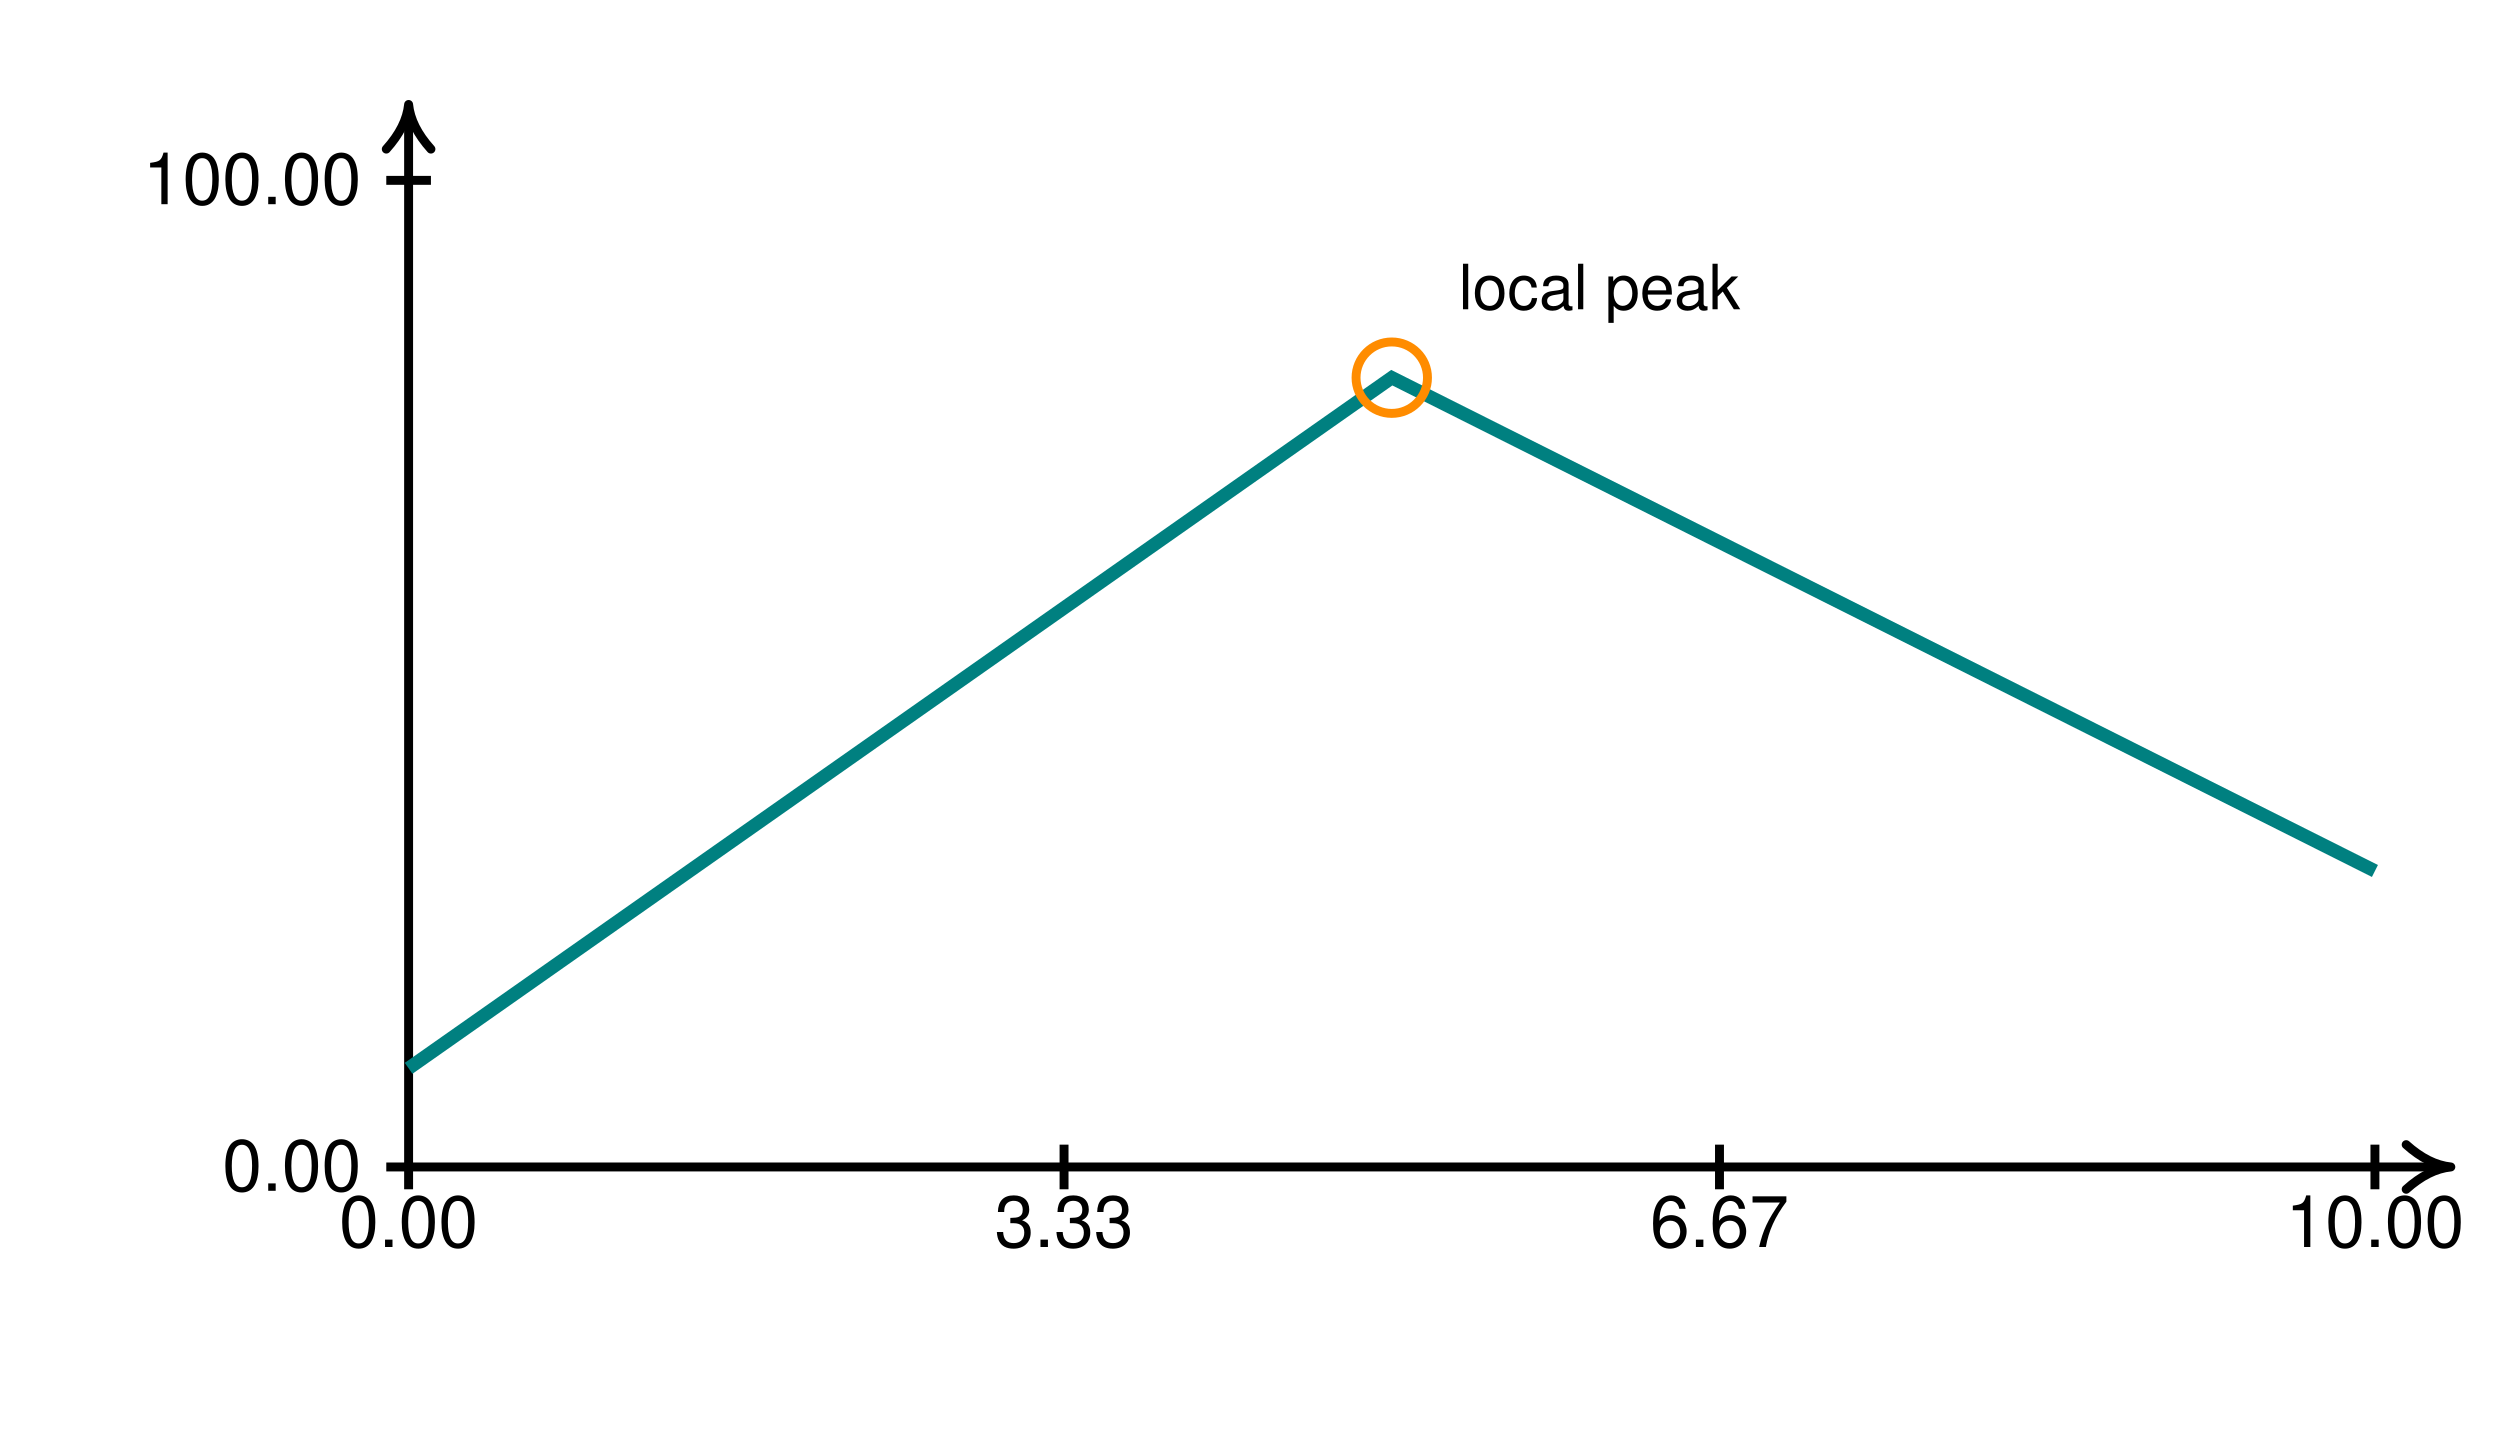
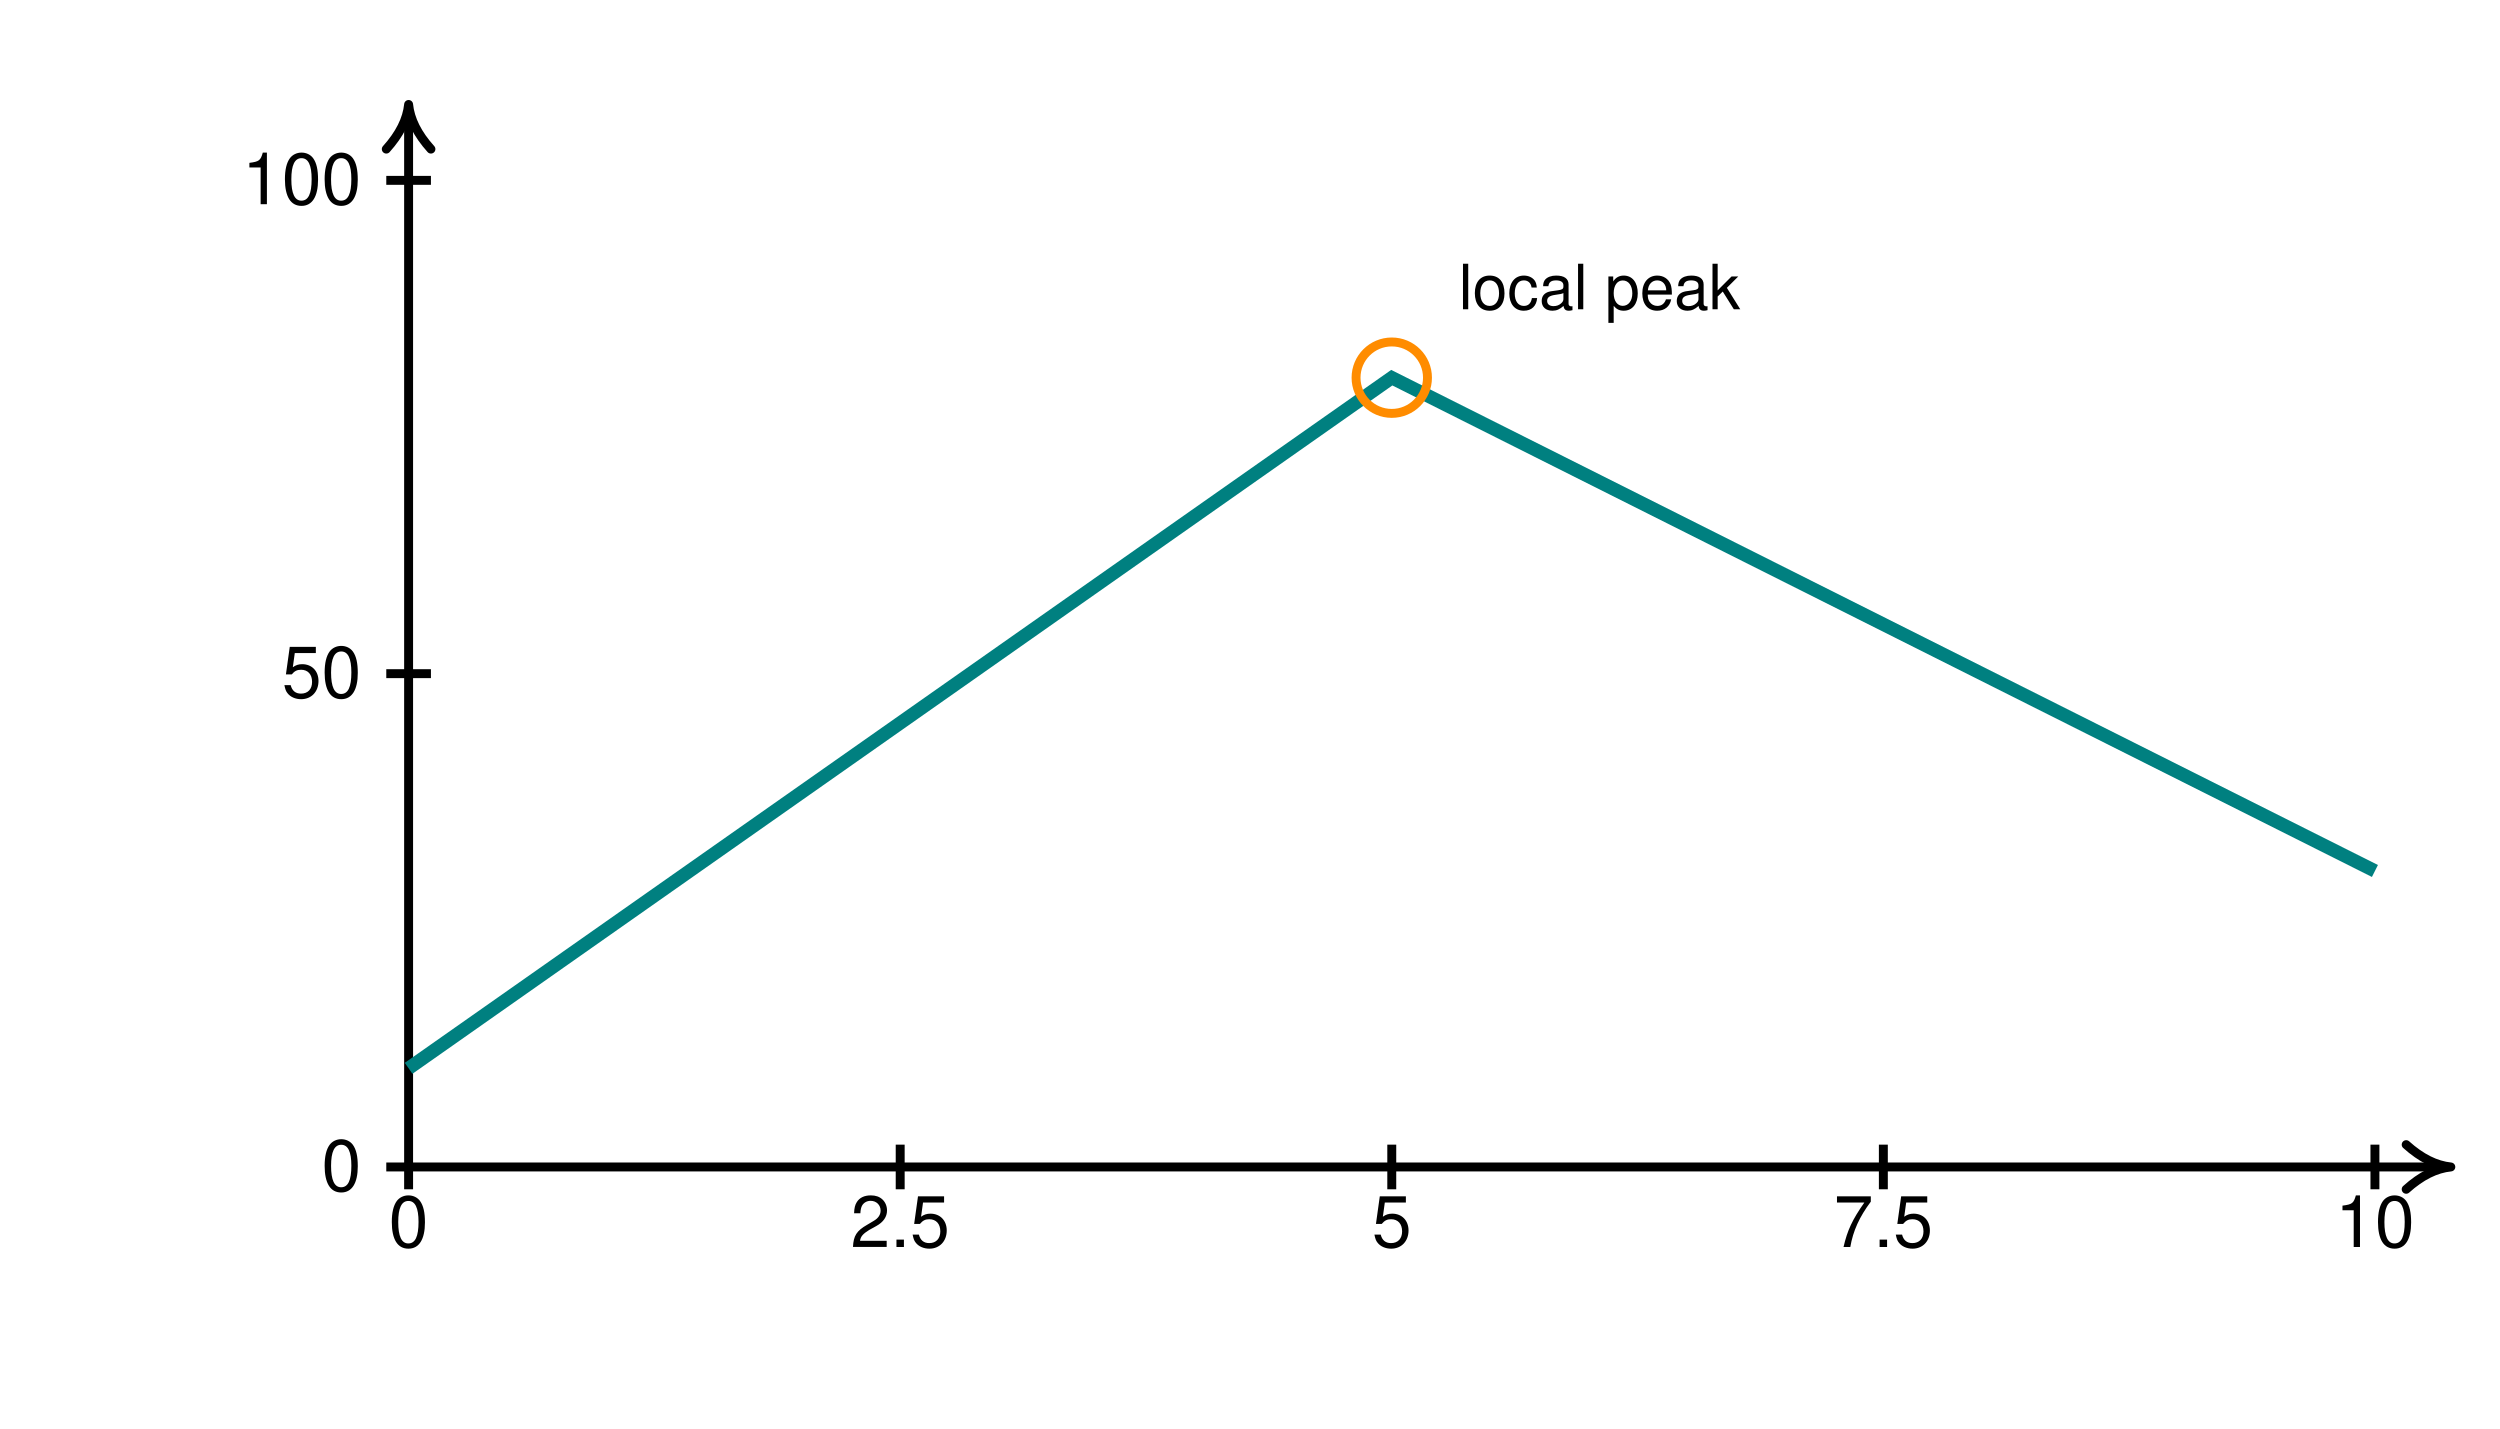
<svg xmlns="http://www.w3.org/2000/svg" xmlns:xlink="http://www.w3.org/1999/xlink" width="560" height="320" viewBox="0 0 560 320">
  <defs>
    <path id="arrow" d="M-10 -5 Q-5 -0.5 0 0 Q-5 0.5 -10 5" />
  </defs>
  <line x1="91.528" y1="266.4" x2="91.528" y2="24.4" stroke="black" stroke-width="2" fill="none" opacity="1" />
  <use xlink:href="#arrow" transform="translate(91.528 23.4) rotate(-90) scale(1 1)" stroke="black" stroke-width="2" stroke-linejoin="round" stroke-linecap="round" fill="none" opacity="1" />
  <line x1="86.528" y1="261.4" x2="547.984" y2="261.4" stroke="black" stroke-width="2" fill="none" opacity="1" />
  <use xlink:href="#arrow" transform="translate(548.984 261.4) rotate(0) scale(1 1)" stroke="black" stroke-width="2" stroke-linejoin="round" stroke-linecap="round" fill="none" opacity="1" />
-   <text fill="black" transform="translate(91.528 272) rotate(0)" dominant-baseline="hanging" text-anchor="middle" font-family="Helvetica, Arial, sans-serif" font-size="16">0.00</text>
-   <text fill="black" transform="translate(238.3467 272) rotate(0)" dominant-baseline="hanging" text-anchor="middle" font-family="Helvetica, Arial, sans-serif" font-size="16">3.33</text>
-   <line x1="238.347" y1="256.4" x2="238.347" y2="266.4" stroke="black" stroke-width="2" fill="none" opacity="1" />
-   <text fill="black" transform="translate(385.1653 272) rotate(0)" dominant-baseline="hanging" text-anchor="middle" font-family="Helvetica, Arial, sans-serif" font-size="16">6.67</text>
-   <line x1="385.165" y1="256.4" x2="385.165" y2="266.4" stroke="black" stroke-width="2" fill="none" opacity="1" />
-   <text fill="black" transform="translate(531.984 272) rotate(0)" dominant-baseline="hanging" text-anchor="middle" font-family="Helvetica, Arial, sans-serif" font-size="16">10.00</text>
+   <text fill="black" transform="translate(91.528 272) rotate(0)" dominant-baseline="hanging" text-anchor="middle" font-family="Helvetica, Arial, sans-serif" font-size="16">0</text>
+   <text fill="black" transform="translate(201.642 272) rotate(0)" dominant-baseline="hanging" text-anchor="middle" font-family="Helvetica, Arial, sans-serif" font-size="16">2.5</text>
+   <line x1="201.642" y1="256.4" x2="201.642" y2="266.4" stroke="black" stroke-width="2" fill="none" opacity="1" />
+   <text fill="black" transform="translate(311.756 272) rotate(0)" dominant-baseline="hanging" text-anchor="middle" font-family="Helvetica, Arial, sans-serif" font-size="16">5</text>
+   <line x1="311.756" y1="256.4" x2="311.756" y2="266.4" stroke="black" stroke-width="2" fill="none" opacity="1" />
+   <text fill="black" transform="translate(421.87 272) rotate(0)" dominant-baseline="hanging" text-anchor="middle" font-family="Helvetica, Arial, sans-serif" font-size="16">7.5</text>
+   <line x1="421.87" y1="256.4" x2="421.87" y2="266.4" stroke="black" stroke-width="2" fill="none" opacity="1" />
+   <text fill="black" transform="translate(531.984 272) rotate(0)" dominant-baseline="hanging" text-anchor="middle" font-family="Helvetica, Arial, sans-serif" font-size="16">10</text>
  <line x1="531.984" y1="256.4" x2="531.984" y2="266.4" stroke="black" stroke-width="2" fill="none" opacity="1" />
-   <text fill="black" transform="translate(80.928 261.4) rotate(0)" dominant-baseline="middle" text-anchor="end" font-family="Helvetica, Arial, sans-serif" font-size="16">0.00</text>
-   <text fill="black" transform="translate(80.928 40.4) rotate(0)" dominant-baseline="middle" text-anchor="end" font-family="Helvetica, Arial, sans-serif" font-size="16">100.00</text>
+   <text fill="black" transform="translate(80.928 261.4) rotate(0)" dominant-baseline="middle" text-anchor="end" font-family="Helvetica, Arial, sans-serif" font-size="16">0</text>
+   <text fill="black" transform="translate(80.928 150.9) rotate(0)" dominant-baseline="middle" text-anchor="end" font-family="Helvetica, Arial, sans-serif" font-size="16">50</text>
+   <line x1="86.528" y1="150.9" x2="96.528" y2="150.9" stroke="black" stroke-width="2" fill="none" opacity="1" />
+   <text fill="black" transform="translate(80.928 40.4) rotate(0)" dominant-baseline="middle" text-anchor="end" font-family="Helvetica, Arial, sans-serif" font-size="16">100</text>
  <line x1="86.528" y1="40.4" x2="96.528" y2="40.4" stroke="black" stroke-width="2" fill="none" opacity="1" />
  <path d="M91.528 239.3 L311.756 84.6 L531.984 195.1" stroke="teal" stroke-width="3" fill="none" opacity="1" />
  <circle cx="311.756" cy="84.6" r="8" fill="none" stroke="darkorange" stroke-width="2" opacity="1" />
  <text fill="black" transform="translate(326.756 64.6) rotate(0)" dominant-baseline="middle" text-anchor="start" font-family="Helvetica, Arial, sans-serif" font-size="14">local peak</text>
</svg>
